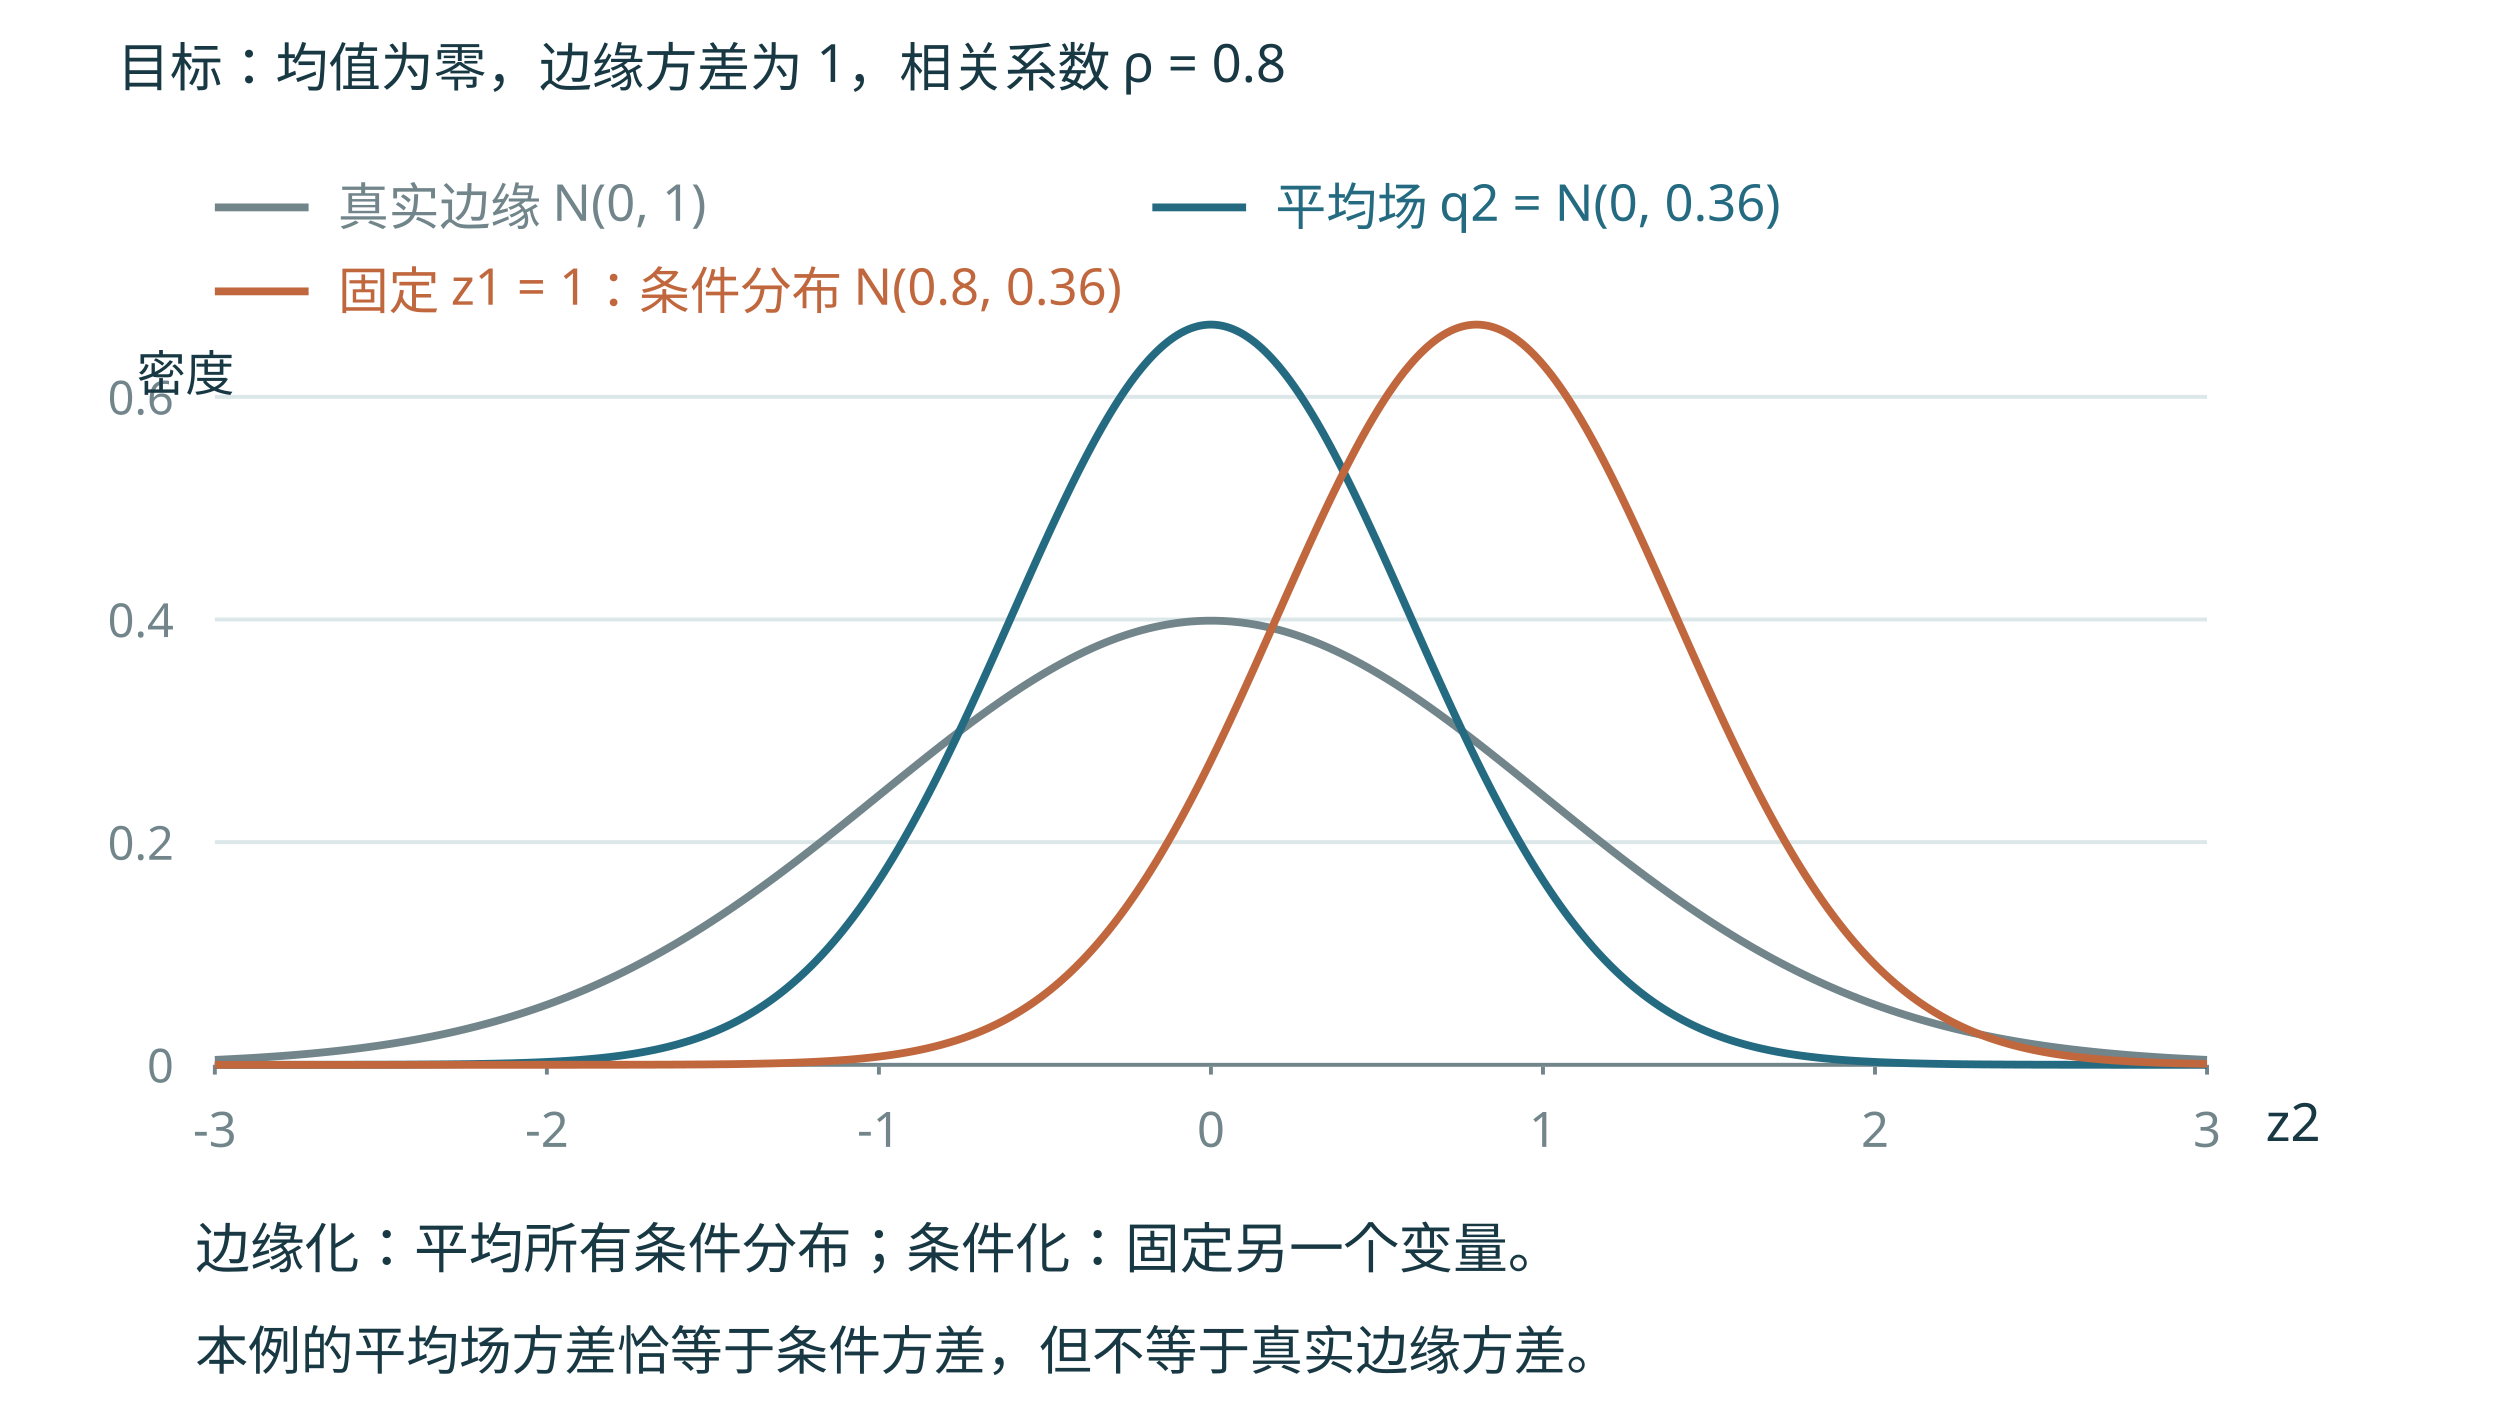
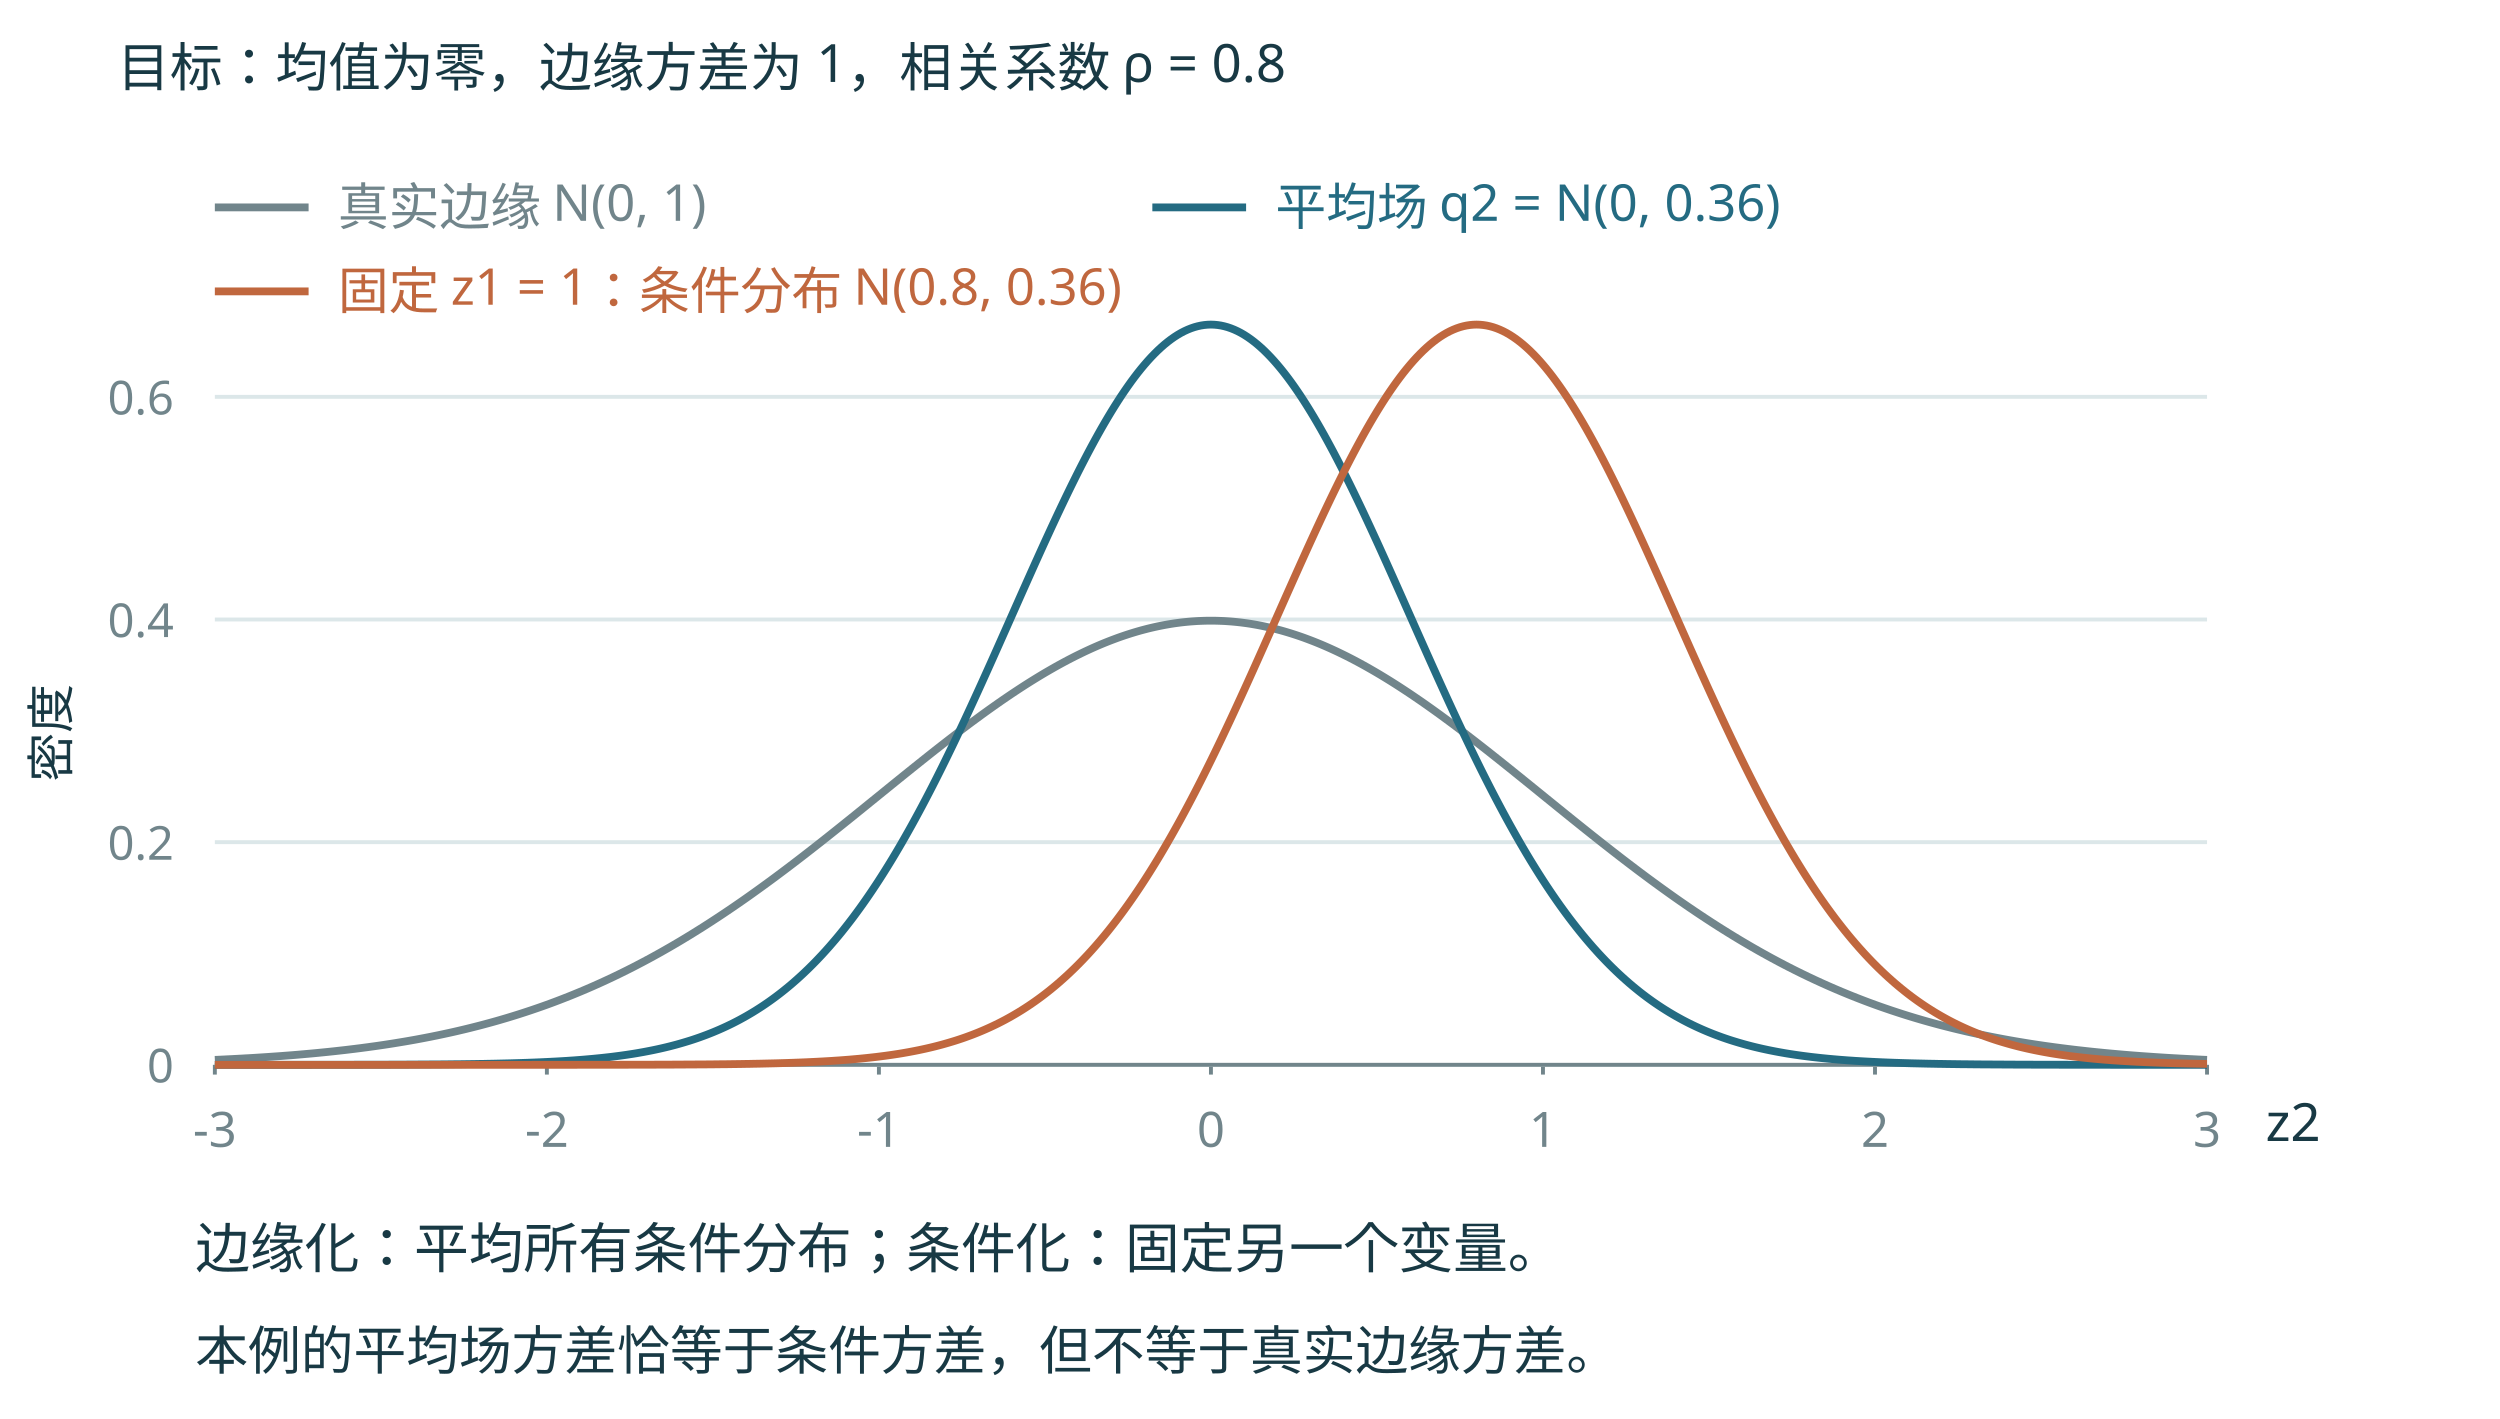
<svg xmlns="http://www.w3.org/2000/svg" width="1280" height="726.483" viewBox="0 74.814 1280 726.483" role="img">
  <rect id="offline-white-background" x="0" y="74.814" width="1280" height="726.483" fill="#ffffff" />
  <rect width="1280" height="820" fill="white" />
  <g font-family="Microsoft YaHei, sans-serif">
    <text x="60" y="119" font-size="27" fill="#183944" text-anchor="start">目标：均值为零，边缘方差为 1，相关系数 ρ = 0.8</text>
    <line x1="110" y1="620" x2="110" y2="625" stroke="#71858b" stroke-width="2" stroke-dasharray="" />
    <text x="110" y="662" font-size="25" fill="#71858b" text-anchor="middle">-3</text>
    <line x1="280" y1="620" x2="280" y2="625" stroke="#71858b" stroke-width="2" stroke-dasharray="" />
    <text x="280" y="662" font-size="25" fill="#71858b" text-anchor="middle">-2</text>
    <line x1="450" y1="620" x2="450" y2="625" stroke="#71858b" stroke-width="2" stroke-dasharray="" />
    <text x="450" y="662" font-size="25" fill="#71858b" text-anchor="middle">-1</text>
    <line x1="620" y1="620" x2="620" y2="625" stroke="#71858b" stroke-width="2" stroke-dasharray="" />
    <text x="620" y="662" font-size="25" fill="#71858b" text-anchor="middle">0</text>
    <line x1="790" y1="620" x2="790" y2="625" stroke="#71858b" stroke-width="2" stroke-dasharray="" />
    <text x="790" y="662" font-size="25" fill="#71858b" text-anchor="middle">1</text>
    <line x1="960" y1="620" x2="960" y2="625" stroke="#71858b" stroke-width="2" stroke-dasharray="" />
    <text x="960" y="662" font-size="25" fill="#71858b" text-anchor="middle">2</text>
    <line x1="1130" y1="620" x2="1130" y2="625" stroke="#71858b" stroke-width="2" stroke-dasharray="" />
    <text x="1130" y="662" font-size="25" fill="#71858b" text-anchor="middle">3</text>
    <line x1="110" y1="620" x2="1130" y2="620" stroke="#dce7e9" stroke-width="2" stroke-dasharray="" />
    <text x="89" y="629" font-size="24" fill="#71858b" text-anchor="end">0</text>
    <line x1="110" y1="506.0" x2="1130" y2="506.0" stroke="#dce7e9" stroke-width="2" stroke-dasharray="" />
    <text x="89" y="515.0" font-size="24" fill="#71858b" text-anchor="end">0.2</text>
    <line x1="110" y1="392.0" x2="1130" y2="392.0" stroke="#dce7e9" stroke-width="2" stroke-dasharray="" />
    <text x="89" y="401.0" font-size="24" fill="#71858b" text-anchor="end">0.4</text>
    <line x1="110" y1="278.0" x2="1130" y2="278.0" stroke="#dce7e9" stroke-width="2" stroke-dasharray="" />
    <text x="89" y="287.0" font-size="24" fill="#71858b" text-anchor="end">0.6</text>
    <line x1="110" y1="620" x2="1130" y2="620" stroke="#71858b" stroke-width="2" stroke-dasharray="" />
    <text x="1160" y="659" font-size="27" fill="#183944" text-anchor="start">z2</text>
-     <text x="70" y="275" font-size="25" fill="#183944" text-anchor="start">密度</text>
+     <text x="35" y="450" transform="rotate(-90 35 450)" font-size="25" fill="#183944" text-anchor="middle">密度</text>
    <path d="M110.00,617.47 L111.70,617.40 L113.40,617.32 L115.10,617.24 L116.80,617.15 L118.50,617.07 L120.20,616.98 L121.90,616.89 L123.60,616.80 L125.30,616.70 L127.00,616.61 L128.70,616.51 L130.40,616.41 L132.10,616.30 L133.80,616.19 L135.50,616.08 L137.20,615.97 L138.90,615.85 L140.60,615.73 L142.30,615.61 L144.00,615.49 L145.70,615.36 L147.40,615.23 L149.10,615.10 L150.80,614.96 L152.50,614.82 L154.20,614.67 L155.90,614.52 L157.60,614.37 L159.30,614.22 L161.00,614.06 L162.70,613.90 L164.40,613.73 L166.10,613.56 L167.80,613.39 L169.50,613.21 L171.20,613.03 L172.90,612.84 L174.60,612.65 L176.30,612.46 L178.00,612.26 L179.70,612.05 L181.40,611.85 L183.10,611.63 L184.80,611.42 L186.50,611.19 L188.20,610.97 L189.90,610.73 L191.60,610.50 L193.30,610.26 L195.00,610.01 L196.70,609.76 L198.40,609.50 L200.10,609.24 L201.80,608.97 L203.50,608.69 L205.20,608.41 L206.90,608.13 L208.60,607.84 L210.30,607.54 L212.00,607.24 L213.70,606.93 L215.40,606.61 L217.10,606.29 L218.80,605.96 L220.50,605.63 L222.20,605.28 L223.90,604.94 L225.60,604.58 L227.30,604.22 L229.00,603.85 L230.70,603.48 L232.40,603.10 L234.10,602.71 L235.80,602.31 L237.50,601.91 L239.20,601.50 L240.90,601.08 L242.60,600.65 L244.30,600.22 L246.00,599.78 L247.70,599.33 L249.40,598.87 L251.10,598.41 L252.80,597.94 L254.50,597.46 L256.20,596.97 L257.90,596.47 L259.60,595.97 L261.30,595.45 L263.00,594.93 L264.70,594.40 L266.40,593.86 L268.10,593.31 L269.80,592.75 L271.50,592.19 L273.20,591.61 L274.90,591.03 L276.60,590.44 L278.30,589.84 L280.00,589.23 L281.70,588.61 L283.40,587.98 L285.10,587.34 L286.80,586.69 L288.50,586.03 L290.20,585.36 L291.90,584.69 L293.60,584.00 L295.30,583.30 L297.00,582.60 L298.70,581.88 L300.40,581.16 L302.10,580.42 L303.80,579.68 L305.50,578.92 L307.20,578.16 L308.90,577.38 L310.60,576.60 L312.30,575.80 L314.00,575.00 L315.70,574.18 L317.40,573.36 L319.10,572.52 L320.80,571.68 L322.50,570.82 L324.20,569.96 L325.90,569.08 L327.60,568.19 L329.30,567.30 L331.00,566.39 L332.70,565.48 L334.40,564.55 L336.10,563.61 L337.80,562.67 L339.50,561.71 L341.20,560.74 L342.90,559.77 L344.60,558.78 L346.30,557.78 L348.00,556.78 L349.70,555.76 L351.40,554.73 L353.10,553.70 L354.80,552.65 L356.50,551.59 L358.20,550.53 L359.90,549.46 L361.60,548.37 L363.30,547.28 L365.00,546.17 L366.70,545.06 L368.40,543.94 L370.10,542.81 L371.80,541.67 L373.50,540.52 L375.20,539.37 L376.90,538.20 L378.60,537.03 L380.30,535.85 L382.00,534.66 L383.70,533.46 L385.40,532.25 L387.10,531.03 L388.80,529.81 L390.50,528.58 L392.20,527.34 L393.90,526.10 L395.60,524.85 L397.30,523.59 L399.00,522.32 L400.70,521.05 L402.40,519.77 L404.10,518.48 L405.80,517.19 L407.50,515.89 L409.20,514.59 L410.90,513.28 L412.60,511.96 L414.30,510.64 L416.00,509.31 L417.70,507.98 L419.40,506.65 L421.10,505.31 L422.80,503.96 L424.50,502.62 L426.20,501.26 L427.90,499.91 L429.60,498.55 L431.30,497.19 L433.00,495.82 L434.70,494.46 L436.40,493.09 L438.10,491.72 L439.80,490.34 L441.50,488.97 L443.20,487.59 L444.90,486.21 L446.60,484.83 L448.30,483.46 L450.00,482.08 L451.70,480.70 L453.40,479.32 L455.10,477.94 L456.80,476.56 L458.50,475.19 L460.20,473.81 L461.90,472.44 L463.60,471.07 L465.30,469.70 L467.00,468.33 L468.70,466.97 L470.40,465.61 L472.10,464.25 L473.80,462.90 L475.50,461.55 L477.20,460.20 L478.90,458.86 L480.60,457.53 L482.30,456.20 L484.00,454.88 L485.70,453.56 L487.40,452.25 L489.10,450.94 L490.80,449.64 L492.50,448.35 L494.20,447.07 L495.90,445.79 L497.60,444.52 L499.30,443.27 L501.00,442.02 L502.70,440.77 L504.40,439.54 L506.10,438.32 L507.80,437.11 L509.50,435.91 L511.20,434.71 L512.90,433.53 L514.60,432.37 L516.30,431.21 L518.00,430.06 L519.70,428.93 L521.40,427.81 L523.10,426.70 L524.80,425.60 L526.50,424.52 L528.20,423.45 L529.90,422.40 L531.60,421.36 L533.30,420.33 L535.00,419.32 L536.70,418.33 L538.40,417.35 L540.10,416.38 L541.80,415.43 L543.50,414.50 L545.20,413.58 L546.90,412.68 L548.60,411.80 L550.30,410.93 L552.00,410.09 L553.70,409.26 L555.40,408.44 L557.10,407.65 L558.80,406.87 L560.50,406.11 L562.20,405.37 L563.90,404.65 L565.60,403.95 L567.30,403.27 L569.00,402.61 L570.70,401.97 L572.40,401.34 L574.10,400.74 L575.80,400.16 L577.50,399.60 L579.20,399.06 L580.90,398.54 L582.60,398.04 L584.30,397.56 L586.00,397.11 L587.70,396.67 L589.40,396.26 L591.10,395.87 L592.80,395.50 L594.50,395.15 L596.20,394.82 L597.90,394.52 L599.60,394.23 L601.30,393.97 L603.00,393.74 L604.70,393.52 L606.40,393.33 L608.10,393.16 L609.80,393.01 L611.50,392.89 L613.20,392.78 L614.90,392.71 L616.60,392.65 L618.30,392.61 L620.00,392.60 L621.70,392.61 L623.40,392.65 L625.10,392.71 L626.80,392.78 L628.50,392.89 L630.20,393.01 L631.90,393.16 L633.60,393.33 L635.30,393.52 L637.00,393.74 L638.70,393.97 L640.40,394.23 L642.10,394.52 L643.80,394.82 L645.50,395.15 L647.20,395.50 L648.90,395.87 L650.60,396.26 L652.30,396.67 L654.00,397.11 L655.70,397.56 L657.40,398.04 L659.10,398.54 L660.80,399.06 L662.50,399.60 L664.20,400.16 L665.90,400.74 L667.60,401.34 L669.30,401.97 L671.00,402.61 L672.70,403.27 L674.40,403.95 L676.10,404.65 L677.80,405.37 L679.50,406.11 L681.20,406.87 L682.90,407.65 L684.60,408.44 L686.30,409.26 L688.00,410.09 L689.70,410.93 L691.40,411.80 L693.10,412.68 L694.80,413.58 L696.50,414.50 L698.20,415.43 L699.90,416.38 L701.60,417.35 L703.30,418.33 L705.00,419.32 L706.70,420.33 L708.40,421.36 L710.10,422.40 L711.80,423.45 L713.50,424.52 L715.20,425.60 L716.90,426.70 L718.60,427.81 L720.30,428.93 L722.00,430.06 L723.70,431.21 L725.40,432.37 L727.10,433.53 L728.80,434.71 L730.50,435.91 L732.20,437.11 L733.90,438.32 L735.60,439.54 L737.30,440.77 L739.00,442.02 L740.70,443.27 L742.40,444.52 L744.10,445.79 L745.80,447.07 L747.50,448.35 L749.20,449.64 L750.90,450.94 L752.60,452.25 L754.30,453.56 L756.00,454.88 L757.70,456.20 L759.40,457.53 L761.10,458.86 L762.80,460.20 L764.50,461.55 L766.20,462.90 L767.90,464.25 L769.60,465.61 L771.30,466.97 L773.00,468.33 L774.70,469.70 L776.40,471.07 L778.10,472.44 L779.80,473.81 L781.50,475.19 L783.20,476.56 L784.90,477.94 L786.60,479.32 L788.30,480.70 L790.00,482.08 L791.70,483.46 L793.40,484.83 L795.10,486.21 L796.80,487.59 L798.50,488.97 L800.20,490.34 L801.90,491.72 L803.60,493.09 L805.30,494.46 L807.00,495.82 L808.70,497.19 L810.40,498.55 L812.10,499.91 L813.80,501.26 L815.50,502.62 L817.20,503.96 L818.90,505.31 L820.60,506.65 L822.30,507.98 L824.00,509.31 L825.70,510.64 L827.40,511.96 L829.10,513.28 L830.80,514.59 L832.50,515.89 L834.20,517.19 L835.90,518.48 L837.60,519.77 L839.30,521.05 L841.00,522.32 L842.70,523.59 L844.40,524.85 L846.10,526.10 L847.80,527.34 L849.50,528.58 L851.20,529.81 L852.90,531.03 L854.60,532.25 L856.30,533.46 L858.00,534.66 L859.70,535.85 L861.40,537.03 L863.10,538.20 L864.80,539.37 L866.50,540.52 L868.20,541.67 L869.90,542.81 L871.60,543.94 L873.30,545.06 L875.00,546.17 L876.70,547.28 L878.40,548.37 L880.10,549.46 L881.80,550.53 L883.50,551.59 L885.20,552.65 L886.90,553.70 L888.60,554.73 L890.30,555.76 L892.00,556.78 L893.70,557.78 L895.40,558.78 L897.10,559.77 L898.80,560.74 L900.50,561.71 L902.20,562.67 L903.90,563.61 L905.60,564.55 L907.30,565.48 L909.00,566.39 L910.70,567.30 L912.40,568.19 L914.10,569.08 L915.80,569.96 L917.50,570.82 L919.20,571.68 L920.90,572.52 L922.60,573.36 L924.30,574.18 L926.00,575.00 L927.70,575.80 L929.40,576.60 L931.10,577.38 L932.80,578.16 L934.50,578.92 L936.20,579.68 L937.90,580.42 L939.60,581.16 L941.30,581.88 L943.00,582.60 L944.70,583.30 L946.40,584.00 L948.10,584.69 L949.80,585.36 L951.50,586.03 L953.20,586.69 L954.90,587.34 L956.60,587.98 L958.30,588.61 L960.00,589.23 L961.70,589.84 L963.40,590.44 L965.10,591.03 L966.80,591.61 L968.50,592.19 L970.20,592.75 L971.90,593.31 L973.60,593.86 L975.30,594.40 L977.00,594.93 L978.70,595.45 L980.40,595.97 L982.10,596.47 L983.80,596.97 L985.50,597.46 L987.20,597.94 L988.90,598.41 L990.60,598.87 L992.30,599.33 L994.00,599.78 L995.70,600.22 L997.40,600.65 L999.10,601.08 L1000.80,601.50 L1002.50,601.91 L1004.20,602.31 L1005.90,602.71 L1007.60,603.10 L1009.30,603.48 L1011.00,603.85 L1012.70,604.22 L1014.40,604.58 L1016.10,604.94 L1017.80,605.28 L1019.50,605.63 L1021.20,605.96 L1022.90,606.29 L1024.60,606.61 L1026.30,606.93 L1028.00,607.24 L1029.70,607.54 L1031.40,607.84 L1033.10,608.13 L1034.80,608.41 L1036.50,608.69 L1038.20,608.97 L1039.90,609.24 L1041.60,609.50 L1043.30,609.76 L1045.00,610.01 L1046.70,610.26 L1048.40,610.50 L1050.10,610.73 L1051.80,610.97 L1053.50,611.19 L1055.20,611.42 L1056.90,611.63 L1058.60,611.85 L1060.30,612.05 L1062.00,612.26 L1063.70,612.46 L1065.40,612.65 L1067.10,612.84 L1068.80,613.03 L1070.50,613.21 L1072.20,613.39 L1073.90,613.56 L1075.60,613.73 L1077.30,613.90 L1079.00,614.06 L1080.70,614.22 L1082.40,614.37 L1084.10,614.52 L1085.80,614.67 L1087.50,614.82 L1089.20,614.96 L1090.90,615.10 L1092.60,615.23 L1094.30,615.36 L1096.00,615.49 L1097.70,615.61 L1099.40,615.73 L1101.10,615.85 L1102.80,615.97 L1104.50,616.08 L1106.20,616.19 L1107.90,616.30 L1109.60,616.41 L1111.30,616.51 L1113.00,616.61 L1114.70,616.70 L1116.40,616.80 L1118.10,616.89 L1119.80,616.98 L1121.50,617.07 L1123.20,617.15 L1124.90,617.24 L1126.60,617.32 L1128.30,617.40 L1130.00,617.47" fill="none" stroke="#71858b" stroke-width="4" />
    <path d="M110.00,620.00 L111.70,620.00 L113.40,620.00 L115.10,620.00 L116.80,620.00 L118.50,620.00 L120.20,620.00 L121.90,620.00 L123.60,620.00 L125.30,620.00 L127.00,620.00 L128.70,620.00 L130.40,620.00 L132.10,620.00 L133.80,620.00 L135.50,620.00 L137.20,619.99 L138.90,619.99 L140.60,619.99 L142.30,619.99 L144.00,619.99 L145.70,619.99 L147.40,619.99 L149.10,619.99 L150.80,619.99 L152.50,619.99 L154.20,619.99 L155.90,619.99 L157.60,619.99 L159.30,619.99 L161.00,619.98 L162.70,619.98 L164.40,619.98 L166.10,619.98 L167.80,619.98 L169.50,619.98 L171.20,619.98 L172.90,619.97 L174.60,619.97 L176.30,619.97 L178.00,619.97 L179.70,619.97 L181.40,619.96 L183.10,619.96 L184.80,619.96 L186.50,619.95 L188.20,619.95 L189.90,619.95 L191.60,619.94 L193.30,619.94 L195.00,619.94 L196.70,619.93 L198.40,619.93 L200.10,619.92 L201.80,619.92 L203.50,619.91 L205.20,619.90 L206.90,619.90 L208.60,619.89 L210.30,619.88 L212.00,619.87 L213.70,619.86 L215.40,619.85 L217.10,619.84 L218.80,619.83 L220.50,619.82 L222.20,619.81 L223.90,619.80 L225.60,619.79 L227.30,619.77 L229.00,619.76 L230.70,619.74 L232.40,619.72 L234.10,619.70 L235.80,619.69 L237.50,619.67 L239.20,619.64 L240.90,619.62 L242.60,619.60 L244.30,619.57 L246.00,619.54 L247.70,619.52 L249.40,619.48 L251.10,619.45 L252.80,619.42 L254.50,619.38 L256.20,619.34 L257.90,619.30 L259.60,619.26 L261.30,619.22 L263.00,619.17 L264.70,619.12 L266.40,619.07 L268.10,619.01 L269.80,618.96 L271.50,618.89 L273.20,618.83 L274.90,618.76 L276.60,618.69 L278.30,618.61 L280.00,618.53 L281.70,618.45 L283.40,618.36 L285.10,618.27 L286.80,618.17 L288.50,618.07 L290.20,617.97 L291.90,617.85 L293.60,617.74 L295.30,617.61 L297.00,617.48 L298.70,617.35 L300.40,617.20 L302.10,617.05 L303.80,616.90 L305.50,616.73 L307.20,616.56 L308.90,616.38 L310.60,616.19 L312.30,616.00 L314.00,615.79 L315.70,615.57 L317.40,615.35 L319.10,615.11 L320.80,614.87 L322.50,614.61 L324.20,614.35 L325.90,614.07 L327.60,613.77 L329.30,613.47 L331.00,613.15 L332.70,612.82 L334.40,612.48 L336.10,612.12 L337.80,611.75 L339.50,611.36 L341.20,610.96 L342.90,610.54 L344.60,610.10 L346.30,609.65 L348.00,609.17 L349.70,608.68 L351.40,608.17 L353.10,607.65 L354.80,607.10 L356.50,606.53 L358.20,605.94 L359.90,605.32 L361.60,604.69 L363.30,604.03 L365.00,603.35 L366.70,602.64 L368.40,601.91 L370.10,601.15 L371.80,600.37 L373.50,599.56 L375.20,598.73 L376.90,597.86 L378.60,596.97 L380.30,596.04 L382.00,595.09 L383.70,594.10 L385.40,593.09 L387.10,592.04 L388.80,590.96 L390.50,589.85 L392.20,588.70 L393.90,587.52 L395.60,586.30 L397.30,585.05 L399.00,583.76 L400.70,582.43 L402.40,581.06 L404.10,579.66 L405.80,578.22 L407.50,576.73 L409.20,575.21 L410.90,573.65 L412.60,572.04 L414.30,570.40 L416.00,568.71 L417.70,566.98 L419.40,565.20 L421.10,563.39 L422.80,561.52 L424.50,559.62 L426.20,557.66 L427.90,555.67 L429.60,553.63 L431.30,551.54 L433.00,549.40 L434.70,547.22 L436.40,545.00 L438.10,542.72 L439.80,540.40 L441.50,538.04 L443.20,535.62 L444.90,533.16 L446.60,530.65 L448.30,528.10 L450.00,525.50 L451.70,522.85 L453.40,520.15 L455.10,517.41 L456.80,514.63 L458.50,511.79 L460.20,508.91 L461.90,505.99 L463.60,503.02 L465.30,500.01 L467.00,496.96 L468.70,493.86 L470.40,490.72 L472.10,487.54 L473.80,484.32 L475.50,481.06 L477.20,477.76 L478.90,474.42 L480.60,471.05 L482.30,467.64 L484.00,464.19 L485.70,460.71 L487.40,457.20 L489.10,453.66 L490.80,450.08 L492.50,446.48 L494.20,442.86 L495.90,439.20 L497.60,435.52 L499.30,431.82 L501.00,428.10 L502.70,424.36 L504.40,420.60 L506.10,416.83 L507.80,413.04 L509.50,409.24 L511.20,405.43 L512.90,401.61 L514.60,397.79 L516.30,393.96 L518.00,390.13 L519.70,386.30 L521.40,382.47 L523.10,378.64 L524.80,374.83 L526.50,371.02 L528.20,367.22 L529.90,363.43 L531.60,359.67 L533.30,355.91 L535.00,352.18 L536.70,348.48 L538.40,344.79 L540.10,341.14 L541.80,337.51 L543.50,333.92 L545.20,330.36 L546.90,326.84 L548.60,323.36 L550.30,319.92 L552.00,316.52 L553.70,313.18 L555.40,309.88 L557.10,306.63 L558.80,303.44 L560.50,300.30 L562.20,297.22 L563.90,294.20 L565.60,291.25 L567.30,288.36 L569.00,285.54 L570.70,282.79 L572.40,280.11 L574.10,277.50 L575.80,274.97 L577.50,272.52 L579.20,270.14 L580.90,267.85 L582.60,265.64 L584.30,263.52 L586.00,261.49 L587.70,259.54 L589.40,257.68 L591.10,255.92 L592.80,254.24 L594.50,252.67 L596.20,251.18 L597.90,249.80 L599.60,248.51 L601.30,247.32 L603.00,246.23 L604.70,245.24 L606.40,244.36 L608.10,243.58 L609.80,242.90 L611.50,242.32 L613.20,241.85 L614.90,241.48 L616.60,241.22 L618.30,241.06 L620.00,241.00 L621.70,241.06 L623.40,241.22 L625.10,241.48 L626.80,241.85 L628.50,242.32 L630.20,242.90 L631.90,243.58 L633.60,244.36 L635.30,245.24 L637.00,246.23 L638.70,247.32 L640.40,248.51 L642.10,249.80 L643.80,251.18 L645.50,252.67 L647.20,254.24 L648.90,255.92 L650.60,257.68 L652.30,259.54 L654.00,261.49 L655.70,263.52 L657.40,265.64 L659.10,267.85 L660.80,270.14 L662.50,272.52 L664.20,274.97 L665.90,277.50 L667.60,280.11 L669.30,282.79 L671.00,285.54 L672.70,288.36 L674.40,291.25 L676.10,294.20 L677.80,297.22 L679.50,300.30 L681.20,303.44 L682.90,306.63 L684.60,309.88 L686.30,313.18 L688.00,316.52 L689.70,319.92 L691.40,323.36 L693.10,326.84 L694.80,330.36 L696.50,333.92 L698.20,337.51 L699.90,341.14 L701.60,344.79 L703.30,348.48 L705.00,352.18 L706.70,355.91 L708.40,359.67 L710.10,363.43 L711.80,367.22 L713.50,371.02 L715.20,374.83 L716.90,378.64 L718.60,382.47 L720.30,386.30 L722.00,390.13 L723.70,393.96 L725.40,397.79 L727.10,401.61 L728.80,405.43 L730.50,409.24 L732.20,413.04 L733.90,416.83 L735.60,420.60 L737.30,424.36 L739.00,428.10 L740.70,431.82 L742.40,435.52 L744.10,439.20 L745.80,442.86 L747.50,446.48 L749.20,450.08 L750.90,453.66 L752.60,457.20 L754.30,460.71 L756.00,464.19 L757.70,467.64 L759.40,471.05 L761.10,474.42 L762.80,477.76 L764.50,481.06 L766.20,484.32 L767.90,487.54 L769.60,490.72 L771.30,493.86 L773.00,496.96 L774.70,500.01 L776.40,503.02 L778.10,505.99 L779.80,508.91 L781.50,511.79 L783.20,514.63 L784.90,517.41 L786.60,520.15 L788.30,522.85 L790.00,525.50 L791.70,528.10 L793.40,530.65 L795.10,533.16 L796.80,535.62 L798.50,538.04 L800.20,540.40 L801.90,542.72 L803.60,545.00 L805.30,547.22 L807.00,549.40 L808.70,551.54 L810.40,553.63 L812.10,555.67 L813.80,557.66 L815.50,559.62 L817.20,561.52 L818.90,563.39 L820.60,565.20 L822.30,566.98 L824.00,568.71 L825.70,570.40 L827.40,572.04 L829.10,573.65 L830.80,575.21 L832.50,576.73 L834.20,578.22 L835.90,579.66 L837.60,581.06 L839.30,582.43 L841.00,583.76 L842.70,585.05 L844.40,586.30 L846.10,587.52 L847.80,588.70 L849.50,589.85 L851.20,590.96 L852.90,592.04 L854.60,593.09 L856.30,594.10 L858.00,595.09 L859.70,596.04 L861.40,596.97 L863.10,597.86 L864.80,598.73 L866.50,599.56 L868.20,600.37 L869.90,601.15 L871.60,601.91 L873.30,602.64 L875.00,603.35 L876.70,604.03 L878.40,604.69 L880.10,605.32 L881.80,605.94 L883.50,606.53 L885.20,607.10 L886.90,607.65 L888.60,608.17 L890.30,608.68 L892.00,609.17 L893.70,609.65 L895.40,610.10 L897.10,610.54 L898.80,610.96 L900.50,611.36 L902.20,611.75 L903.90,612.12 L905.60,612.48 L907.30,612.82 L909.00,613.15 L910.70,613.47 L912.40,613.77 L914.10,614.07 L915.80,614.35 L917.50,614.61 L919.20,614.87 L920.90,615.11 L922.60,615.35 L924.30,615.57 L926.00,615.79 L927.70,616.00 L929.40,616.19 L931.10,616.38 L932.80,616.56 L934.50,616.73 L936.20,616.90 L937.90,617.05 L939.60,617.20 L941.30,617.35 L943.00,617.48 L944.70,617.61 L946.40,617.74 L948.10,617.85 L949.80,617.97 L951.50,618.07 L953.20,618.17 L954.90,618.27 L956.60,618.36 L958.30,618.45 L960.00,618.53 L961.70,618.61 L963.40,618.69 L965.10,618.76 L966.80,618.83 L968.50,618.89 L970.20,618.96 L971.90,619.01 L973.60,619.07 L975.30,619.12 L977.00,619.17 L978.70,619.22 L980.40,619.26 L982.10,619.30 L983.80,619.34 L985.50,619.38 L987.20,619.42 L988.90,619.45 L990.60,619.48 L992.30,619.52 L994.00,619.54 L995.70,619.57 L997.40,619.60 L999.10,619.62 L1000.80,619.64 L1002.50,619.67 L1004.20,619.69 L1005.90,619.70 L1007.60,619.72 L1009.30,619.74 L1011.00,619.76 L1012.70,619.77 L1014.40,619.79 L1016.10,619.80 L1017.80,619.81 L1019.50,619.82 L1021.20,619.83 L1022.90,619.84 L1024.60,619.85 L1026.30,619.86 L1028.00,619.87 L1029.70,619.88 L1031.40,619.89 L1033.10,619.90 L1034.80,619.90 L1036.50,619.91 L1038.20,619.92 L1039.90,619.92 L1041.60,619.93 L1043.30,619.93 L1045.00,619.94 L1046.70,619.94 L1048.40,619.94 L1050.10,619.95 L1051.80,619.95 L1053.50,619.95 L1055.20,619.96 L1056.90,619.96 L1058.60,619.96 L1060.30,619.97 L1062.00,619.97 L1063.70,619.97 L1065.40,619.97 L1067.10,619.97 L1068.80,619.98 L1070.50,619.98 L1072.20,619.98 L1073.90,619.98 L1075.60,619.98 L1077.30,619.98 L1079.00,619.98 L1080.70,619.99 L1082.40,619.99 L1084.10,619.99 L1085.80,619.99 L1087.50,619.99 L1089.20,619.99 L1090.90,619.99 L1092.60,619.99 L1094.30,619.99 L1096.00,619.99 L1097.70,619.99 L1099.40,619.99 L1101.10,619.99 L1102.80,619.99 L1104.50,620.00 L1106.20,620.00 L1107.90,620.00 L1109.60,620.00 L1111.30,620.00 L1113.00,620.00 L1114.70,620.00 L1116.40,620.00 L1118.10,620.00 L1119.80,620.00 L1121.50,620.00 L1123.20,620.00 L1124.90,620.00 L1126.60,620.00 L1128.30,620.00 L1130.00,620.00" fill="none" stroke="#246b82" stroke-width="4" />
    <path d="M110.00,620.00 L111.70,620.00 L113.40,620.00 L115.10,620.00 L116.80,620.00 L118.50,620.00 L120.20,620.00 L121.90,620.00 L123.60,620.00 L125.30,620.00 L127.00,620.00 L128.70,620.00 L130.40,620.00 L132.10,620.00 L133.80,620.00 L135.50,620.00 L137.20,620.00 L138.90,620.00 L140.60,620.00 L142.30,620.00 L144.00,620.00 L145.70,620.00 L147.40,620.00 L149.10,620.00 L150.80,620.00 L152.50,620.00 L154.20,620.00 L155.90,620.00 L157.60,620.00 L159.30,620.00 L161.00,620.00 L162.70,620.00 L164.40,620.00 L166.10,620.00 L167.80,620.00 L169.50,620.00 L171.20,620.00 L172.90,620.00 L174.60,620.00 L176.30,620.00 L178.00,620.00 L179.70,620.00 L181.40,620.00 L183.10,620.00 L184.80,620.00 L186.50,620.00 L188.20,620.00 L189.90,620.00 L191.60,620.00 L193.30,620.00 L195.00,620.00 L196.70,620.00 L198.40,620.00 L200.10,620.00 L201.80,620.00 L203.50,620.00 L205.20,620.00 L206.90,620.00 L208.60,620.00 L210.30,620.00 L212.00,620.00 L213.70,620.00 L215.40,620.00 L217.10,620.00 L218.80,620.00 L220.50,620.00 L222.20,620.00 L223.90,620.00 L225.60,620.00 L227.30,620.00 L229.00,620.00 L230.70,620.00 L232.40,620.00 L234.10,620.00 L235.80,620.00 L237.50,620.00 L239.20,620.00 L240.90,620.00 L242.60,620.00 L244.30,620.00 L246.00,620.00 L247.70,620.00 L249.40,620.00 L251.10,620.00 L252.80,620.00 L254.50,620.00 L256.20,620.00 L257.90,620.00 L259.60,620.00 L261.30,620.00 L263.00,620.00 L264.70,620.00 L266.40,620.00 L268.10,620.00 L269.80,620.00 L271.50,620.00 L273.20,619.99 L274.90,619.99 L276.60,619.99 L278.30,619.99 L280.00,619.99 L281.70,619.99 L283.40,619.99 L285.10,619.99 L286.80,619.99 L288.50,619.99 L290.20,619.99 L291.90,619.99 L293.60,619.99 L295.30,619.99 L297.00,619.98 L298.70,619.98 L300.40,619.98 L302.10,619.98 L303.80,619.98 L305.50,619.98 L307.20,619.98 L308.90,619.97 L310.60,619.97 L312.30,619.97 L314.00,619.97 L315.70,619.97 L317.40,619.96 L319.10,619.96 L320.80,619.96 L322.50,619.95 L324.20,619.95 L325.90,619.95 L327.60,619.94 L329.30,619.94 L331.00,619.94 L332.70,619.93 L334.40,619.93 L336.10,619.92 L337.80,619.92 L339.50,619.91 L341.20,619.90 L342.90,619.90 L344.60,619.89 L346.30,619.88 L348.00,619.87 L349.70,619.86 L351.40,619.85 L353.10,619.84 L354.80,619.83 L356.50,619.82 L358.20,619.81 L359.90,619.80 L361.60,619.79 L363.30,619.77 L365.00,619.76 L366.70,619.74 L368.40,619.72 L370.10,619.70 L371.80,619.69 L373.50,619.67 L375.20,619.64 L376.90,619.62 L378.60,619.60 L380.30,619.57 L382.00,619.54 L383.70,619.52 L385.40,619.48 L387.10,619.45 L388.80,619.42 L390.50,619.38 L392.20,619.34 L393.90,619.30 L395.60,619.26 L397.30,619.22 L399.00,619.17 L400.70,619.12 L402.40,619.07 L404.10,619.01 L405.80,618.96 L407.50,618.89 L409.20,618.83 L410.90,618.76 L412.60,618.69 L414.30,618.61 L416.00,618.53 L417.70,618.45 L419.40,618.36 L421.10,618.27 L422.80,618.17 L424.50,618.07 L426.20,617.97 L427.90,617.85 L429.60,617.74 L431.30,617.61 L433.00,617.48 L434.70,617.35 L436.40,617.20 L438.10,617.05 L439.80,616.90 L441.50,616.73 L443.20,616.56 L444.90,616.38 L446.60,616.19 L448.30,616.00 L450.00,615.79 L451.70,615.57 L453.40,615.35 L455.10,615.11 L456.80,614.87 L458.50,614.61 L460.20,614.35 L461.90,614.07 L463.60,613.77 L465.30,613.47 L467.00,613.15 L468.70,612.82 L470.40,612.48 L472.10,612.12 L473.80,611.75 L475.50,611.36 L477.20,610.96 L478.90,610.54 L480.60,610.10 L482.30,609.65 L484.00,609.17 L485.70,608.68 L487.40,608.17 L489.10,607.65 L490.80,607.10 L492.50,606.53 L494.20,605.94 L495.90,605.32 L497.60,604.69 L499.30,604.03 L501.00,603.35 L502.70,602.64 L504.40,601.91 L506.10,601.15 L507.80,600.37 L509.50,599.56 L511.20,598.73 L512.90,597.86 L514.60,596.97 L516.30,596.04 L518.00,595.09 L519.70,594.10 L521.40,593.09 L523.10,592.04 L524.80,590.96 L526.50,589.85 L528.20,588.70 L529.90,587.52 L531.60,586.30 L533.30,585.05 L535.00,583.76 L536.70,582.43 L538.40,581.06 L540.10,579.66 L541.80,578.22 L543.50,576.73 L545.20,575.21 L546.90,573.65 L548.60,572.04 L550.30,570.40 L552.00,568.71 L553.70,566.98 L555.40,565.20 L557.10,563.39 L558.80,561.52 L560.50,559.62 L562.20,557.66 L563.90,555.67 L565.60,553.63 L567.30,551.54 L569.00,549.40 L570.70,547.22 L572.40,545.00 L574.10,542.72 L575.80,540.40 L577.50,538.04 L579.20,535.62 L580.90,533.16 L582.60,530.65 L584.30,528.10 L586.00,525.50 L587.70,522.85 L589.40,520.15 L591.10,517.41 L592.80,514.63 L594.50,511.79 L596.20,508.91 L597.90,505.99 L599.60,503.02 L601.30,500.01 L603.00,496.96 L604.70,493.86 L606.40,490.72 L608.10,487.54 L609.80,484.32 L611.50,481.06 L613.20,477.76 L614.90,474.42 L616.60,471.05 L618.30,467.64 L620.00,464.19 L621.70,460.71 L623.40,457.20 L625.10,453.66 L626.80,450.08 L628.50,446.48 L630.20,442.86 L631.90,439.20 L633.60,435.52 L635.30,431.82 L637.00,428.10 L638.70,424.36 L640.40,420.60 L642.10,416.83 L643.80,413.04 L645.50,409.24 L647.20,405.43 L648.90,401.61 L650.60,397.79 L652.30,393.96 L654.00,390.13 L655.70,386.30 L657.40,382.47 L659.10,378.64 L660.80,374.83 L662.50,371.02 L664.20,367.22 L665.90,363.43 L667.60,359.67 L669.30,355.91 L671.00,352.18 L672.70,348.48 L674.40,344.79 L676.10,341.14 L677.80,337.51 L679.50,333.92 L681.20,330.36 L682.90,326.84 L684.60,323.36 L686.30,319.92 L688.00,316.52 L689.70,313.18 L691.40,309.88 L693.10,306.63 L694.80,303.44 L696.50,300.30 L698.20,297.22 L699.90,294.20 L701.60,291.25 L703.30,288.36 L705.00,285.54 L706.70,282.79 L708.40,280.11 L710.10,277.50 L711.80,274.97 L713.50,272.52 L715.20,270.14 L716.90,267.85 L718.60,265.64 L720.30,263.52 L722.00,261.49 L723.70,259.54 L725.40,257.68 L727.10,255.92 L728.80,254.24 L730.50,252.67 L732.20,251.18 L733.90,249.80 L735.60,248.51 L737.30,247.32 L739.00,246.23 L740.70,245.24 L742.40,244.36 L744.10,243.58 L745.80,242.90 L747.50,242.32 L749.20,241.85 L750.90,241.48 L752.60,241.22 L754.30,241.06 L756.00,241.00 L757.70,241.06 L759.40,241.22 L761.10,241.48 L762.80,241.85 L764.50,242.32 L766.20,242.90 L767.90,243.58 L769.60,244.36 L771.30,245.24 L773.00,246.23 L774.70,247.32 L776.40,248.51 L778.10,249.80 L779.80,251.18 L781.50,252.67 L783.20,254.24 L784.90,255.92 L786.60,257.68 L788.30,259.54 L790.00,261.49 L791.70,263.52 L793.40,265.64 L795.10,267.85 L796.80,270.14 L798.50,272.52 L800.20,274.97 L801.90,277.50 L803.60,280.11 L805.30,282.79 L807.00,285.54 L808.70,288.36 L810.40,291.25 L812.10,294.20 L813.80,297.22 L815.50,300.30 L817.20,303.44 L818.90,306.63 L820.60,309.88 L822.30,313.18 L824.00,316.52 L825.70,319.92 L827.40,323.36 L829.10,326.84 L830.80,330.36 L832.50,333.92 L834.20,337.51 L835.90,341.14 L837.60,344.79 L839.30,348.48 L841.00,352.18 L842.70,355.91 L844.40,359.67 L846.10,363.43 L847.80,367.22 L849.50,371.02 L851.20,374.83 L852.90,378.64 L854.60,382.47 L856.30,386.30 L858.00,390.13 L859.70,393.96 L861.40,397.79 L863.10,401.61 L864.80,405.43 L866.50,409.24 L868.20,413.04 L869.90,416.83 L871.60,420.60 L873.30,424.36 L875.00,428.10 L876.70,431.82 L878.40,435.52 L880.10,439.20 L881.80,442.86 L883.50,446.48 L885.20,450.08 L886.90,453.66 L888.60,457.20 L890.30,460.71 L892.00,464.19 L893.70,467.64 L895.40,471.05 L897.10,474.42 L898.80,477.76 L900.50,481.06 L902.20,484.32 L903.90,487.54 L905.60,490.72 L907.30,493.86 L909.00,496.96 L910.70,500.01 L912.40,503.02 L914.10,505.99 L915.80,508.91 L917.50,511.79 L919.20,514.63 L920.90,517.41 L922.60,520.15 L924.30,522.85 L926.00,525.50 L927.70,528.10 L929.40,530.65 L931.10,533.16 L932.80,535.62 L934.50,538.04 L936.20,540.40 L937.90,542.72 L939.60,545.00 L941.30,547.22 L943.00,549.40 L944.70,551.54 L946.40,553.63 L948.10,555.67 L949.80,557.66 L951.50,559.62 L953.20,561.52 L954.90,563.39 L956.60,565.20 L958.30,566.98 L960.00,568.71 L961.70,570.40 L963.40,572.04 L965.10,573.65 L966.80,575.21 L968.50,576.73 L970.20,578.22 L971.90,579.66 L973.60,581.06 L975.30,582.43 L977.00,583.76 L978.70,585.05 L980.40,586.30 L982.10,587.52 L983.80,588.70 L985.50,589.85 L987.20,590.96 L988.90,592.04 L990.60,593.09 L992.30,594.10 L994.00,595.09 L995.70,596.04 L997.40,596.97 L999.10,597.86 L1000.80,598.73 L1002.50,599.56 L1004.20,600.37 L1005.90,601.15 L1007.60,601.91 L1009.30,602.64 L1011.00,603.35 L1012.70,604.03 L1014.40,604.69 L1016.10,605.32 L1017.80,605.94 L1019.50,606.53 L1021.20,607.10 L1022.90,607.65 L1024.60,608.17 L1026.30,608.68 L1028.00,609.17 L1029.70,609.65 L1031.40,610.10 L1033.10,610.54 L1034.80,610.96 L1036.50,611.36 L1038.20,611.75 L1039.90,612.12 L1041.60,612.48 L1043.30,612.82 L1045.00,613.15 L1046.70,613.47 L1048.40,613.77 L1050.10,614.07 L1051.80,614.35 L1053.50,614.61 L1055.20,614.87 L1056.90,615.11 L1058.60,615.35 L1060.30,615.57 L1062.00,615.79 L1063.70,616.00 L1065.40,616.19 L1067.10,616.38 L1068.80,616.56 L1070.50,616.73 L1072.20,616.90 L1073.90,617.05 L1075.60,617.20 L1077.30,617.35 L1079.00,617.48 L1080.70,617.61 L1082.40,617.74 L1084.10,617.85 L1085.80,617.97 L1087.50,618.07 L1089.20,618.17 L1090.90,618.27 L1092.60,618.36 L1094.30,618.45 L1096.00,618.53 L1097.70,618.61 L1099.40,618.69 L1101.10,618.76 L1102.80,618.83 L1104.50,618.89 L1106.20,618.96 L1107.90,619.01 L1109.60,619.07 L1111.30,619.12 L1113.00,619.17 L1114.70,619.22 L1116.40,619.26 L1118.10,619.30 L1119.80,619.34 L1121.50,619.38 L1123.20,619.42 L1124.90,619.45 L1126.60,619.48 L1128.30,619.52 L1130.00,619.54" fill="none" stroke="#c0673e" stroke-width="4" />
    <line x1="110" y1="181" x2="158" y2="181" stroke="#71858b" stroke-width="4" stroke-dasharray="" />
    <text x="173" y="190" font-size="26" fill="#71858b" text-anchor="start">真实边缘  N(0, 1)</text>
    <line x1="590" y1="181" x2="638" y2="181" stroke="#246b82" stroke-width="4" stroke-dasharray="" />
    <text x="653" y="190" font-size="26" fill="#246b82" text-anchor="start">平均场 q2 = N(0, 0.36)</text>
    <line x1="110" y1="224" x2="158" y2="224" stroke="#c0673e" stroke-width="4" stroke-dasharray="" />
    <text x="173" y="233" font-size="26" fill="#c0673e" text-anchor="start">固定 z1 = 1：条件分布 N(0.8, 0.36)</text>
    <text x="100" y="724" font-size="28" fill="#183944" text-anchor="start">边缘化：平均所有条件分布；条件化：固定另一个变量。</text>
    <text x="100" y="776" font-size="27" fill="#183944" text-anchor="start">本例的平均场方差恰等于条件方差，但不等于真实边缘方差。</text>
  </g>
</svg>
